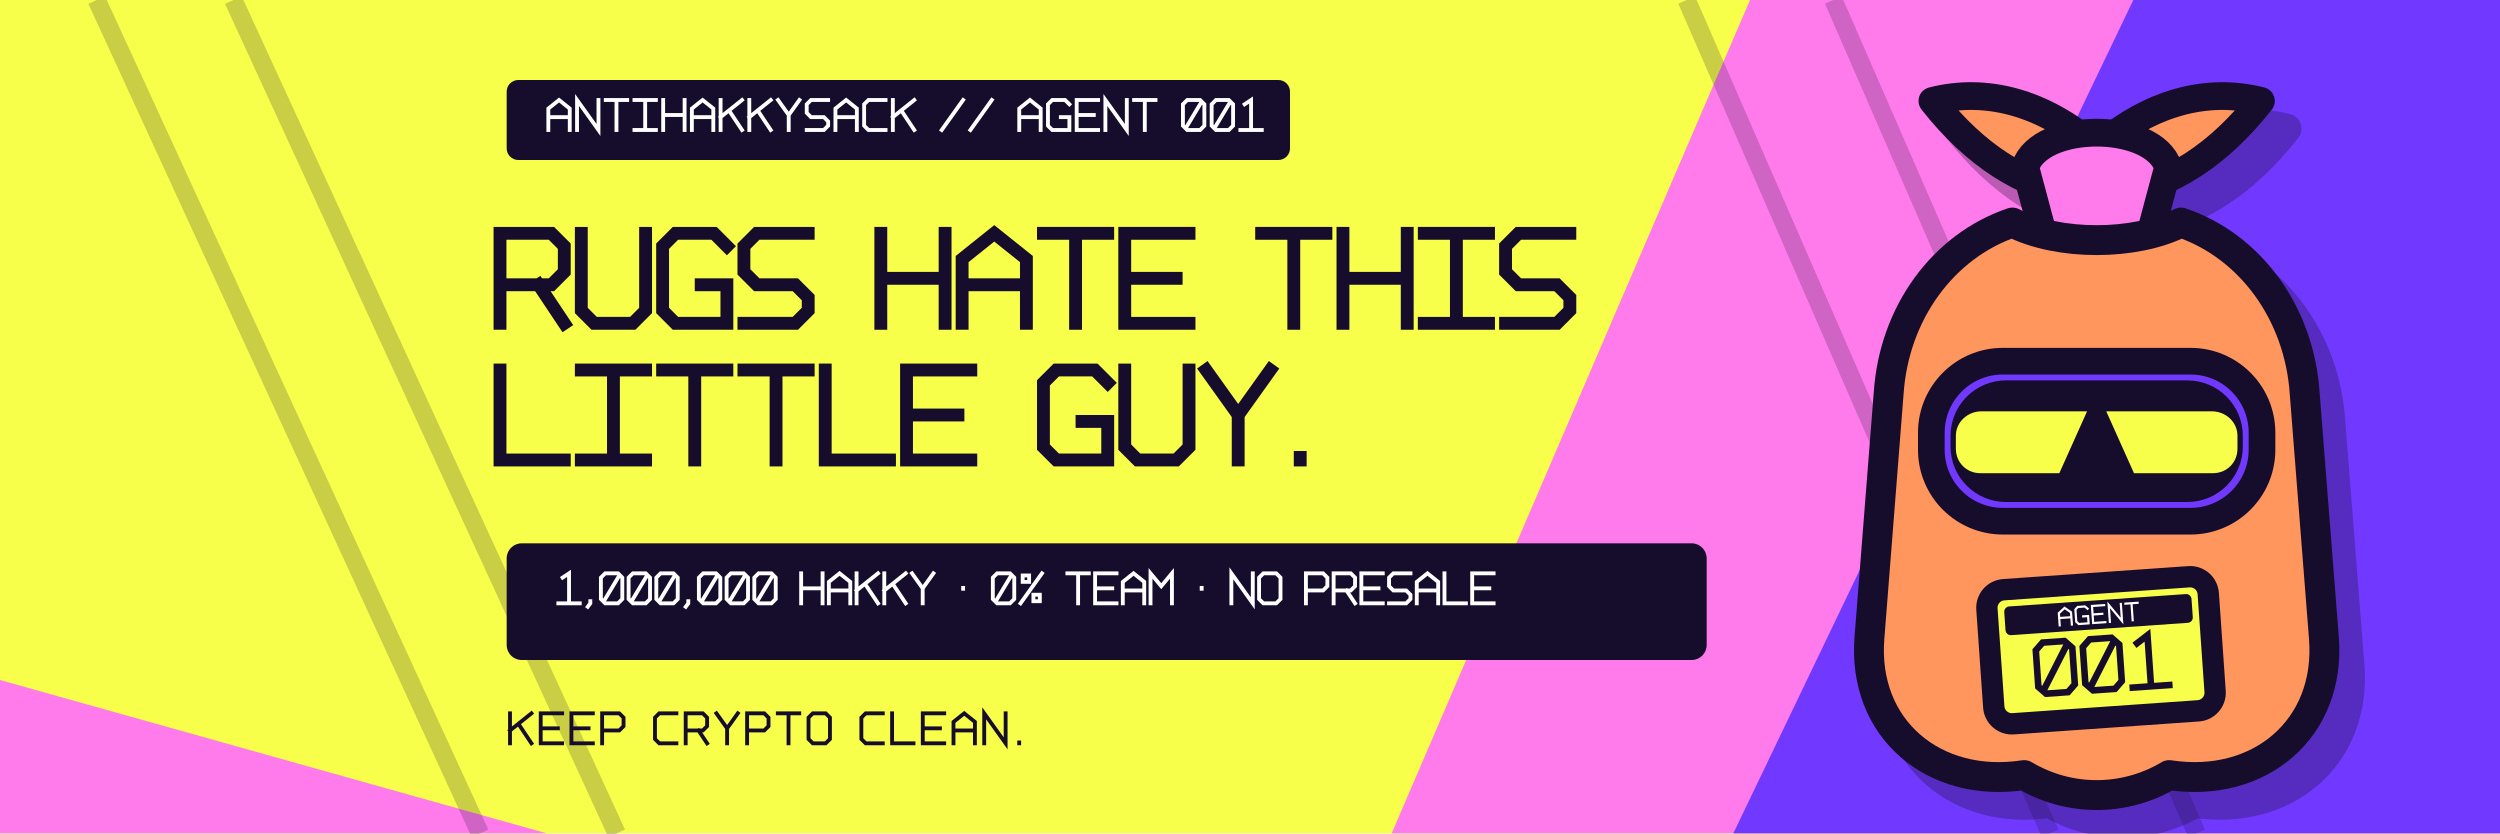
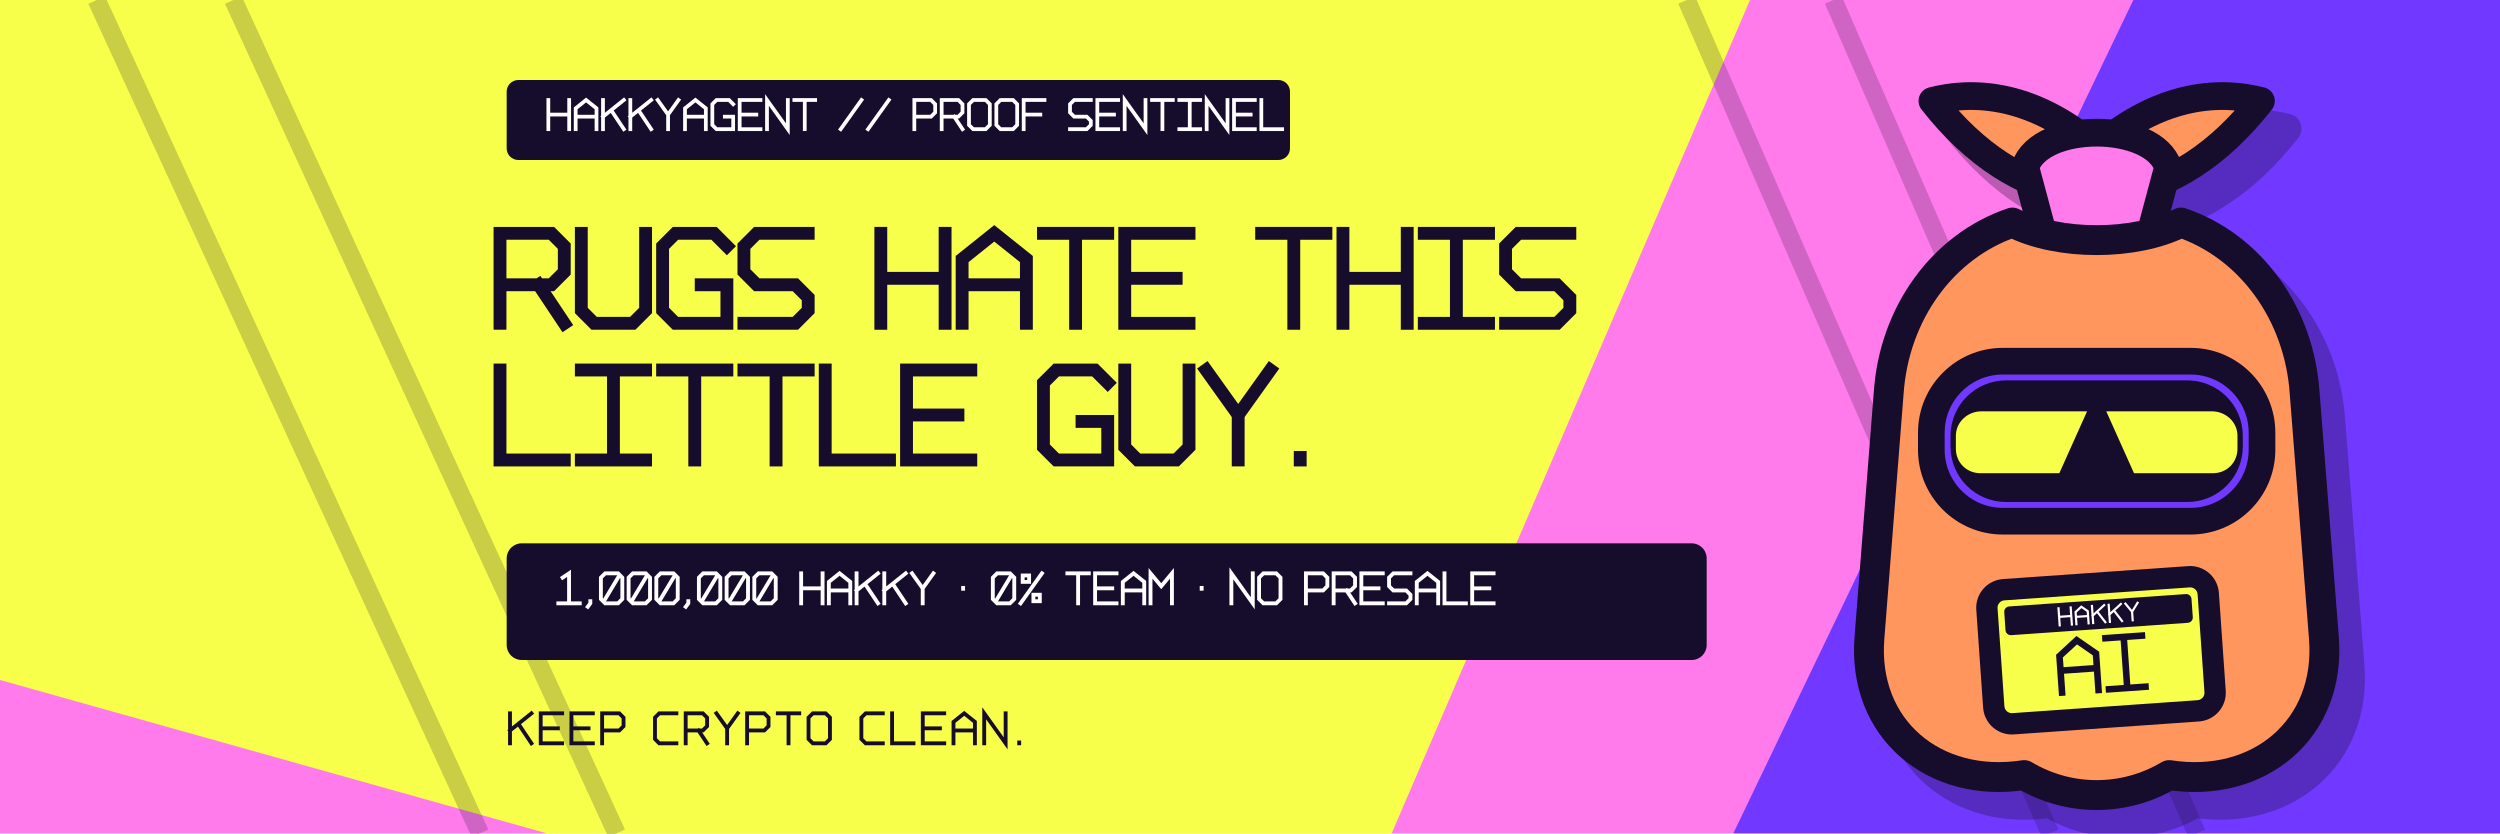
<svg xmlns="http://www.w3.org/2000/svg" width="1500" height="500" viewBox="0 0 1500 500" role="img" aria-labelledby="title desc">
  <rect width="1500" height="500" fill="#F8FF4A" />
  <path d="M1050 0h450v500H835z" fill="#FF7AEB" />
  <path d="M1280 0h220v500h-460z" fill="#7138FF" />
  <path d="M0 408 328 500H0z" fill="#FF7AEB" />
  <g opacity=".2" stroke="#160C2C" stroke-width="11">
    <path d="m58 0 230 500M140 0l230 500M1012 0l218 500M1100 0l218 500" />
  </g>
  <g fill="#160C2C">
    <rect x="304" y="48" width="470" height="48" rx="7" />
-     <g role="img" aria-label="ANTIHAKKYSACK // AGENT 001" data-copy="ANTIHAKKYSACK // AGENT 001" transform="translate(329 60) scale(2.571)" fill="none" stroke="#FFFFFF" stroke-width="0.9" stroke-linecap="square" stroke-linejoin="miter">
-       <path d="M0 7V2l2.5-2L5 2v5M0 4h5" transform="translate(0 0)" />
-       <path d="M0 7V0l5 7V0" transform="translate(6.7 0)" />
-       <path d="M0 0h5M2.5 0v7" transform="translate(13.4 0)" />
-       <path d="M0 0h5M2.5 0v7M0 7h5" transform="translate(20.1 0)" />
-       <path d="M0 0v7M5 0v7M0 3.5h5" transform="translate(26.8 0)" />
-       <path d="M0 7V2l2.5-2L5 2v5M0 4h5" transform="translate(33.5 0)" />
-       <path d="M0 0v7M5 0 0 4M2 2.5 5 7" transform="translate(40.2 0)" />
-       <path d="M0 0v7M5 0 0 4M2 2.5 5 7" transform="translate(46.9 0)" />
-       <path d="M0 0l2.5 3.5L5 0M2.5 3.5V7" transform="translate(53.6 0)" />
-       <path d="M5 0H1L0 1v2l1 1h3l1 1v1l-1 1H0" transform="translate(60.3 0)" />
-       <path d="M0 7V2l2.5-2L5 2v5M0 4h5" transform="translate(67 0)" />
-       <path d="M5 0H1L0 1v5l1 1h4" transform="translate(73.7 0)" />
-       <path d="M0 0v7M5 0 0 4M2 2.5 5 7" transform="translate(80.4 0)" />
-       <path d="M0 7 5 0" transform="translate(91.8 0)" />
-       <path d="M0 7 5 0" transform="translate(98.5 0)" />
-       <path d="M0 7V2l2.5-2L5 2v5M0 4h5" transform="translate(109.9 0)" />
-       <path d="M5 1 4 0H1L0 1v5l1 1h4V4H3" transform="translate(116.6 0)" />
-       <path d="M5 0H0v7h5M0 3.5h4" transform="translate(123.3 0)" />
-       <path d="M0 7V0l5 7V0" transform="translate(130 0)" />
-       <path d="M0 0h5M2.5 0v7" transform="translate(136.7 0)" />
-       <path d="M1 0h3l1 1v5l-1 1H1L0 6V1zM1 6 4 1" transform="translate(148.1 0)" />
-       <path d="M1 0h3l1 1v5l-1 1H1L0 6V1zM1 6 4 1" transform="translate(154.8 0)" />
-       <path d="M1 1 2.5 0v7M0 7h5" transform="translate(161.5 0)" />
+     <g role="img" aria-label="HAKKYAGENT // PROOF SENTINEL" data-copy="HAKKYAGENT // PROOF SENTINEL" transform="translate(329 60) scale(2.5)" fill="none" stroke="#FFFFFF" stroke-width="0.9" stroke-linecap="square" stroke-linejoin="miter">
+       <path d="M0 0v7M5 0v7M0 3.5h5" transform="translate(0 0)" />
+       <path d="M0 7V2l2.5-2L5 2v5M0 4h5" transform="translate(6.56 0)" />
+       <path d="M0 0v7M5 0 0 4M2 2.5 5 7" transform="translate(13.12 0)" />
+       <path d="M0 0v7M5 0 0 4M2 2.5 5 7" transform="translate(19.68 0)" />
+       <path d="M0 0l2.5 3.5L5 0M2.5 3.5V7" transform="translate(26.24 0)" />
+       <path d="M0 7V2l2.5-2L5 2v5M0 4h5" transform="translate(32.8 0)" />
+       <path d="M5 1 4 0H1L0 1v5l1 1h4V4H3" transform="translate(39.36 0)" />
+       <path d="M5 0H0v7h5M0 3.5h4" transform="translate(45.92 0)" />
+       <path d="M0 7V0l5 7V0" transform="translate(52.48 0)" />
+       <path d="M0 0h5M2.5 0v7" transform="translate(59.04 0)" />
+       <path d="M0 7 5 0" transform="translate(70.16 0)" />
+       <path d="M0 7 5 0" transform="translate(76.72 0)" />
+       <path d="M0 7V0h4l1 1v2l-1 1H0" transform="translate(87.84 0)" />
+       <path d="M0 7V0h4l1 1v2l-1 1H0M3 4l2 3" transform="translate(94.4 0)" />
+       <path d="M1 0h3l1 1v5l-1 1H1L0 6V1z" transform="translate(100.96 0)" />
+       <path d="M1 0h3l1 1v5l-1 1H1L0 6V1z" transform="translate(107.52 0)" />
+       <path d="M0 0v7M0 0h5M0 3.5h4" transform="translate(114.08 0)" />
+       <path d="M5 0H1L0 1v2l1 1h3l1 1v1l-1 1H0" transform="translate(125.2 0)" />
+       <path d="M5 0H0v7h5M0 3.5h4" transform="translate(131.76 0)" />
+       <path d="M0 7V0l5 7V0" transform="translate(138.32 0)" />
+       <path d="M0 0h5M2.5 0v7" transform="translate(144.88 0)" />
+       <path d="M0 0h5M2.5 0v7M0 7h5" transform="translate(151.44 0)" />
+       <path d="M0 7V0l5 7V0" transform="translate(158 0)" />
+       <path d="M5 0H0v7h5M0 3.5h4" transform="translate(164.56 0)" />
+       <path d="M0 0v7h5" transform="translate(171.12 0)" />
    </g>
    <g role="img" aria-label="RUGS HATE THIS" data-copy="RUGS HATE THIS" transform="translate(300 140) scale(7.714)" fill="none" stroke="#160C2C" stroke-width="1" stroke-linecap="square" stroke-linejoin="miter">
      <path d="M0 7V0h4l1 1v2l-1 1H0M3 4l2 3" transform="translate(0 0)" />
      <path d="M0 0v6l1 1h3l1-1V0" transform="translate(6.324 0)" />
      <path d="M5 1 4 0H1L0 1v5l1 1h4V4H3" transform="translate(12.648 0)" />
      <path d="M5 0H1L0 1v2l1 1h3l1 1v1l-1 1H0" transform="translate(18.972 0)" />
      <path d="M0 0v7M5 0v7M0 3.5h5" transform="translate(29.62 0)" />
      <path d="M0 7V2l2.5-2L5 2v5M0 4h5" transform="translate(35.944 0)" />
      <path d="M0 0h5M2.5 0v7" transform="translate(42.269 0)" />
      <path d="M5 0H0v7h5M0 3.5h4" transform="translate(48.593 0)" />
      <path d="M0 0h5M2.5 0v7" transform="translate(59.241 0)" />
      <path d="M0 0v7M5 0v7M0 3.5h5" transform="translate(65.565 0)" />
      <path d="M0 0h5M2.5 0v7M0 7h5" transform="translate(71.889 0)" />
      <path d="M5 0H1L0 1v2l1 1h3l1 1v1l-1 1H0" transform="translate(78.213 0)" />
    </g>
    <g role="img" aria-label="LITTLE GUY." data-copy="LITTLE GUY." transform="translate(300 222) scale(7.714)" fill="none" stroke="#160C2C" stroke-width="1" stroke-linecap="square" stroke-linejoin="miter">
      <path d="M0 0v7h5" transform="translate(0 0)" />
      <path d="M0 0h5M2.5 0v7M0 7h5" transform="translate(6.324 0)" />
      <path d="M0 0h5M2.5 0v7" transform="translate(12.648 0)" />
      <path d="M0 0h5M2.5 0v7" transform="translate(18.972 0)" />
      <path d="M0 0v7h5" transform="translate(25.296 0)" />
      <path d="M5 0H0v7h5M0 3.5h4" transform="translate(31.62 0)" />
      <path d="M5 1 4 0H1L0 1v5l1 1h4V4H3" transform="translate(42.269 0)" />
      <path d="M0 0v6l1 1h3l1-1V0" transform="translate(48.593 0)" />
      <path d="M0 0l2.5 3.5L5 0M2.5 3.5V7" transform="translate(54.917 0)" />
      <path d="M1 6.8v.2" transform="translate(61.241 0)" />
    </g>
    <rect x="304" y="326" width="720" height="70" rx="9" />
    <g role="img" aria-label="1,000,000 HAKKY · 0% TEAM · NO PRESALE" data-copy="1,000,000 HAKKY · 0% TEAM · NO PRESALE" transform="translate(335 344) scale(2.571)" fill="none" stroke="#FFFFFF" stroke-width="0.9" stroke-linecap="square" stroke-linejoin="miter">
      <path d="M1 1 2.5 0v7M0 7h5" transform="translate(0 0)" />
      <path d="M1 6.5v.5l-.6.8" transform="translate(6.467 0)" />
      <path d="M1 0h3l1 1v5l-1 1H1L0 6V1zM1 6 4 1" transform="translate(9.933 0)" />
      <path d="M1 0h3l1 1v5l-1 1H1L0 6V1zM1 6 4 1" transform="translate(16.4 0)" />
      <path d="M1 0h3l1 1v5l-1 1H1L0 6V1zM1 6 4 1" transform="translate(22.867 0)" />
      <path d="M1 6.5v.5l-.6.8" transform="translate(29.333 0)" />
      <path d="M1 0h3l1 1v5l-1 1H1L0 6V1zM1 6 4 1" transform="translate(32.8 0)" />
      <path d="M1 0h3l1 1v5l-1 1H1L0 6V1zM1 6 4 1" transform="translate(39.267 0)" />
      <path d="M1 0h3l1 1v5l-1 1H1L0 6V1zM1 6 4 1" transform="translate(45.733 0)" />
      <path d="M0 0v7M5 0v7M0 3.5h5" transform="translate(56.667 0)" />
      <path d="M0 7V2l2.5-2L5 2v5M0 4h5" transform="translate(63.133 0)" />
      <path d="M0 0v7M5 0 0 4M2 2.5 5 7" transform="translate(69.6 0)" />
      <path d="M0 0v7M5 0 0 4M2 2.5 5 7" transform="translate(76.067 0)" />
      <path d="M0 0l2.5 3.5L5 0M2.5 3.5V7" transform="translate(82.533 0)" />
      <path d="M1 3.4v.2" transform="translate(93.467 0)" />
      <path d="M1 0h3l1 1v5l-1 1H1L0 6V1zM1 6 4 1" transform="translate(101.4 0)" />
      <path d="M0 7 5 0M.5.5h1.5v1.5H.5zM3 5h1.5v1.5H3z" transform="translate(107.867 0)" />
      <path d="M0 0h5M2.5 0v7" transform="translate(118.8 0)" />
      <path d="M5 0H0v7h5M0 3.5h4" transform="translate(125.267 0)" />
      <path d="M0 7V2l2.5-2L5 2v5M0 4h5" transform="translate(131.733 0)" />
      <path d="M0 7V0l2.5 3L5 0v7" transform="translate(138.2 0)" />
      <path d="M1 3.4v.2" transform="translate(149.133 0)" />
      <path d="M0 7V0l5 7V0" transform="translate(157.067 0)" />
      <path d="M1 0h3l1 1v5l-1 1H1L0 6V1z" transform="translate(163.533 0)" />
      <path d="M0 7V0h4l1 1v2l-1 1H0" transform="translate(174.467 0)" />
      <path d="M0 7V0h4l1 1v2l-1 1H0M3 4l2 3" transform="translate(180.933 0)" />
      <path d="M5 0H0v7h5M0 3.5h4" transform="translate(187.4 0)" />
      <path d="M5 0H1L0 1v2l1 1h3l1 1v1l-1 1H0" transform="translate(193.867 0)" />
      <path d="M0 7V2l2.5-2L5 2v5M0 4h5" transform="translate(200.333 0)" />
      <path d="M0 0v7h5" transform="translate(206.8 0)" />
      <path d="M5 0H0v7h5M0 3.5h4" transform="translate(213.267 0)" />
    </g>
    <g role="img" aria-label="KEEP CRYPTO CLEAN." data-copy="KEEP CRYPTO CLEAN." transform="translate(306 428) scale(2.571)" fill="none" stroke="#160C2C" stroke-width="0.9" stroke-linecap="square" stroke-linejoin="miter">
      <path d="M0 0v7M5 0 0 4M2 2.5 5 7" transform="translate(0 0)" />
      <path d="M5 0H0v7h5M0 3.5h4" transform="translate(7.167 0)" />
      <path d="M5 0H0v7h5M0 3.5h4" transform="translate(14.333 0)" />
      <path d="M0 7V0h4l1 1v2l-1 1H0" transform="translate(21.5 0)" />
      <path d="M5 0H1L0 1v5l1 1h4" transform="translate(33.833 0)" />
      <path d="M0 7V0h4l1 1v2l-1 1H0M3 4l2 3" transform="translate(41 0)" />
      <path d="M0 0l2.5 3.5L5 0M2.5 3.5V7" transform="translate(48.167 0)" />
      <path d="M0 7V0h4l1 1v2l-1 1H0" transform="translate(55.333 0)" />
      <path d="M0 0h5M2.5 0v7" transform="translate(62.5 0)" />
      <path d="M1 0h3l1 1v5l-1 1H1L0 6V1z" transform="translate(69.667 0)" />
      <path d="M5 0H1L0 1v5l1 1h4" transform="translate(82 0)" />
      <path d="M0 0v7h5" transform="translate(89.167 0)" />
      <path d="M5 0H0v7h5M0 3.5h4" transform="translate(96.333 0)" />
      <path d="M0 7V2l2.5-2L5 2v5M0 4h5" transform="translate(103.5 0)" />
      <path d="M0 7V0l5 7V0" transform="translate(110.667 0)" />
      <path d="M1 6.8v.2" transform="translate(117.833 0)" />
    </g>
  </g>
  <g transform="translate(1002 -6) scale(.64)">
    <g stroke="#160C2C" stroke-linejoin="round">
      <path d="M378 191C331 183 286 155 246 104c51-13 104 2 151 42z" fill="#160C2C" stroke-width="28" transform="translate(24 26)" opacity=".3" />
      <path d="M422 191c47-8 92-36 132-87-51-13-104 2-151 42z" fill="#160C2C" stroke-width="28" transform="translate(24 26)" opacity=".3" />
      <path d="M321 218c-65 22-111 85-116 160l-18 229c-7 86 61 142 145 129 42 25 94 25 136 0 84 13 152-43 145-129l-18-229c-5-75-51-138-116-160z" fill="#160C2C" stroke-width="28" transform="translate(24 26)" opacity=".3" />
      <path d="M378 191C331 183 286 155 246 104c51-13 104 2 151 42z" fill="#FF965D" stroke-width="26" />
      <path d="M422 191c47-8 92-36 132-87-51-13-104 2-151 42z" fill="#FF965D" stroke-width="26" />
      <path d="M333 166c14-43 120-43 134 0l-23 86h-88z" fill="#FF7AEB" stroke-width="26" />
      <path d="M321 218c-65 22-111 85-116 160l-18 229c-7 86 61 142 145 129 42 25 94 25 136 0 84 13 152-43 145-129l-18-229c-5-75-51-138-116-160-43 22-115 22-158 0z" fill="#FF965D" stroke-width="28" />
    </g>
    <rect x="245" y="348" width="310" height="150" rx="67" fill="#7138FF" stroke="#160C2C" stroke-width="25" />
    <rect x="263" y="366" width="274" height="114" rx="52" fill="#160C2C" />
    <path d="M292 395h99l-26 58h-74c-13 0-23-10-23-23v-12c0-13 11-23 24-23zM508 395h-99l26 58h74c13 0 23-10 23-23v-12c0-13-11-23-24-23z" fill="#F8FF4A" />
    <g transform="rotate(-4 404 618)">
      <rect x="300" y="556" width="208" height="126" rx="17" fill="#F8FF4A" stroke="#160C2C" stroke-width="20" />
      <rect x="316" y="572" width="176" height="27" rx="5" fill="#160C2C" />
-       <g role="img" aria-label="AGENT" data-copy="AGENT" transform="translate(367 577) scale(2.286)" fill="none" stroke="#FFFFFF" stroke-width="0.9" stroke-linecap="square" stroke-linejoin="miter">
+       <g role="img" aria-label="HAKKY" data-copy="HAKKY" transform="translate(367 577) scale(2.286)" fill="none" stroke="#FFFFFF" stroke-width="0.9" stroke-linecap="square" stroke-linejoin="miter">
+         <path d="M0 0v7M5 0v7M0 3.5h5" transform="translate(0 0)" />
+         <path d="M0 7V2l2.5-2L5 2v5M0 4h5" transform="translate(6.875 0)" />
+         <path d="M0 0v7M5 0 0 4M2 2.5 5 7" transform="translate(13.75 0)" />
+         <path d="M0 0v7M5 0 0 4M2 2.5 5 7" transform="translate(20.625 0)" />
+         <path d="M0 0l2.5 3.5L5 0M2.5 3.5V7" transform="translate(27.5 0)" />
+       </g>
+       <g role="img" aria-label="AI" data-copy="AI" transform="translate(364.786 608) scale(6.857)" fill="none" stroke="#160C2C" stroke-width="0.9" stroke-linecap="square" stroke-linejoin="miter">
        <path d="M0 7V2l2.5-2L5 2v5M0 4h5" transform="translate(0 0)" />
-         <path d="M5 1 4 0H1L0 1v5l1 1h4V4H3" transform="translate(6.875 0)" />
-         <path d="M5 0H0v7h5M0 3.5h4" transform="translate(13.75 0)" />
-         <path d="M0 7V0l5 7V0" transform="translate(20.625 0)" />
-         <path d="M0 0h5M2.5 0v7" transform="translate(27.5 0)" />
-       </g>
-       <g role="img" aria-label="001" data-copy="001" transform="translate(343 608) scale(6.857)" fill="none" stroke="#160C2C" stroke-width="0.9" stroke-linecap="square" stroke-linejoin="miter">
-         <path d="M1 0h3l1 1v5l-1 1H1L0 6V1zM1 6 4 1" transform="translate(0 0)" />
-         <path d="M1 0h3l1 1v5l-1 1H1L0 6V1zM1 6 4 1" transform="translate(6.438 0)" />
-         <path d="M1 1 2.5 0v7M0 7h5" transform="translate(12.875 0)" />
+         <path d="M0 0h5M2.5 0v7M0 7h5" transform="translate(6.438 0)" />
      </g>
    </g>
  </g>
</svg>
